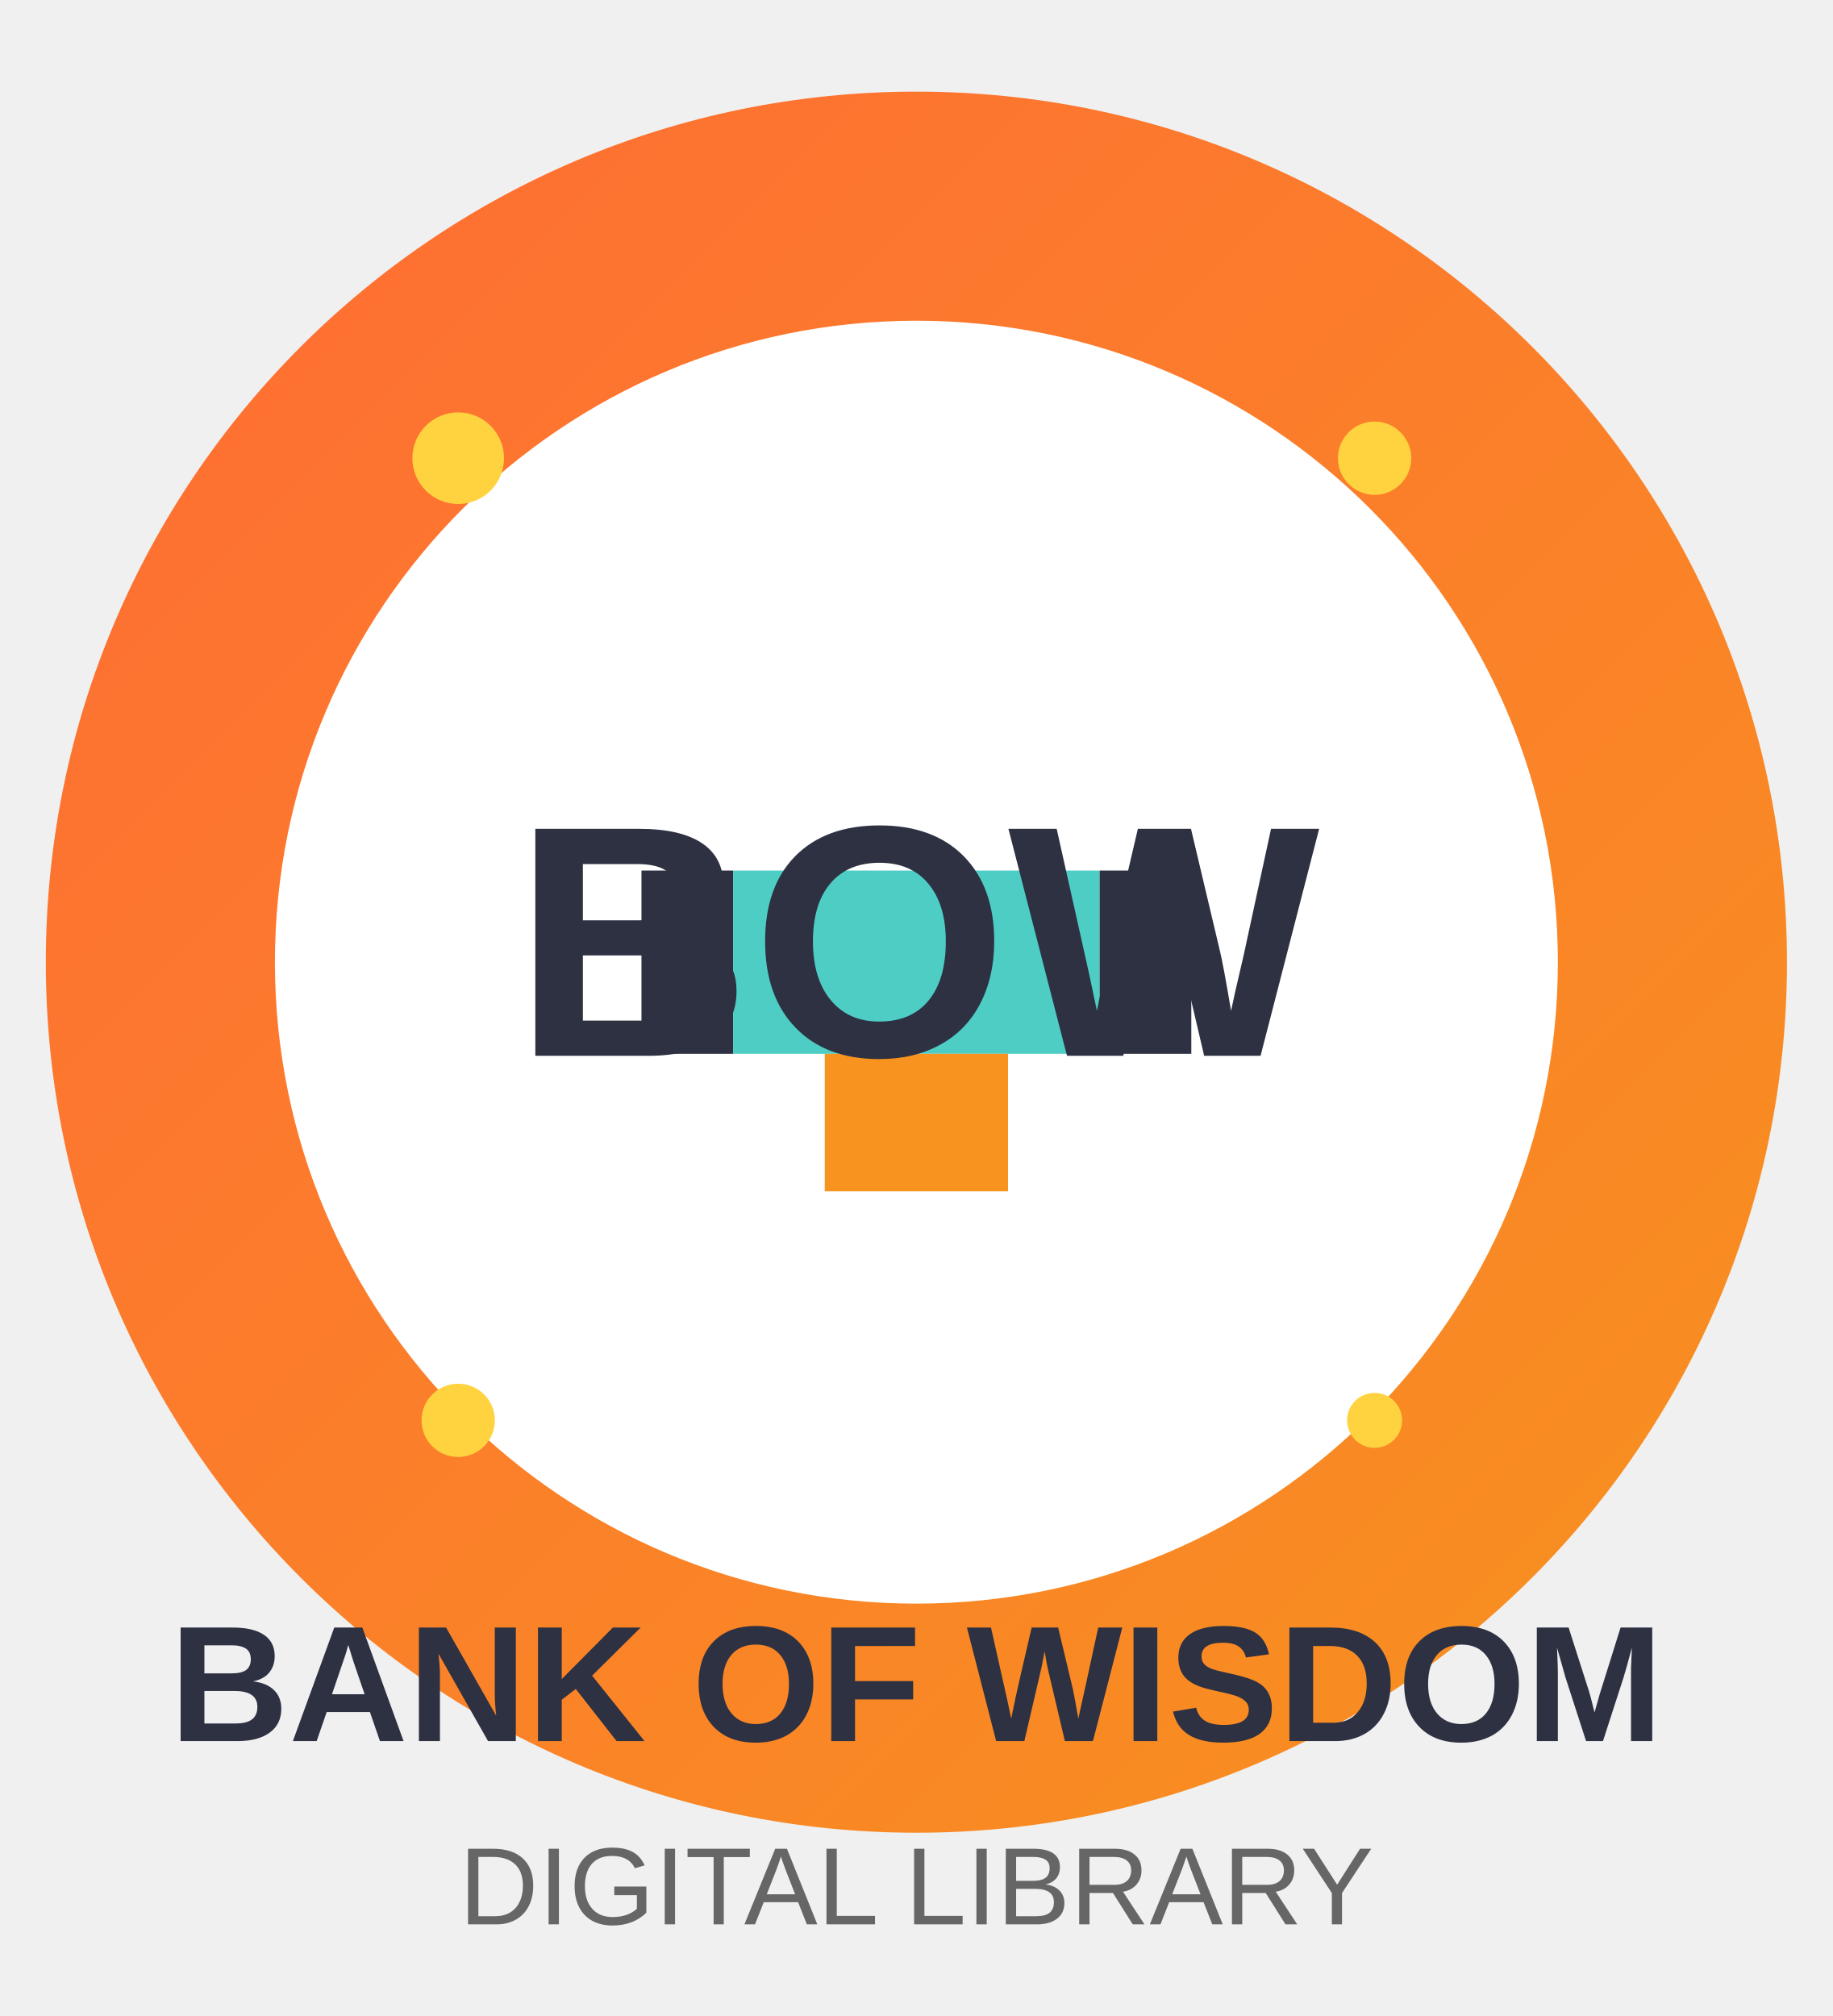
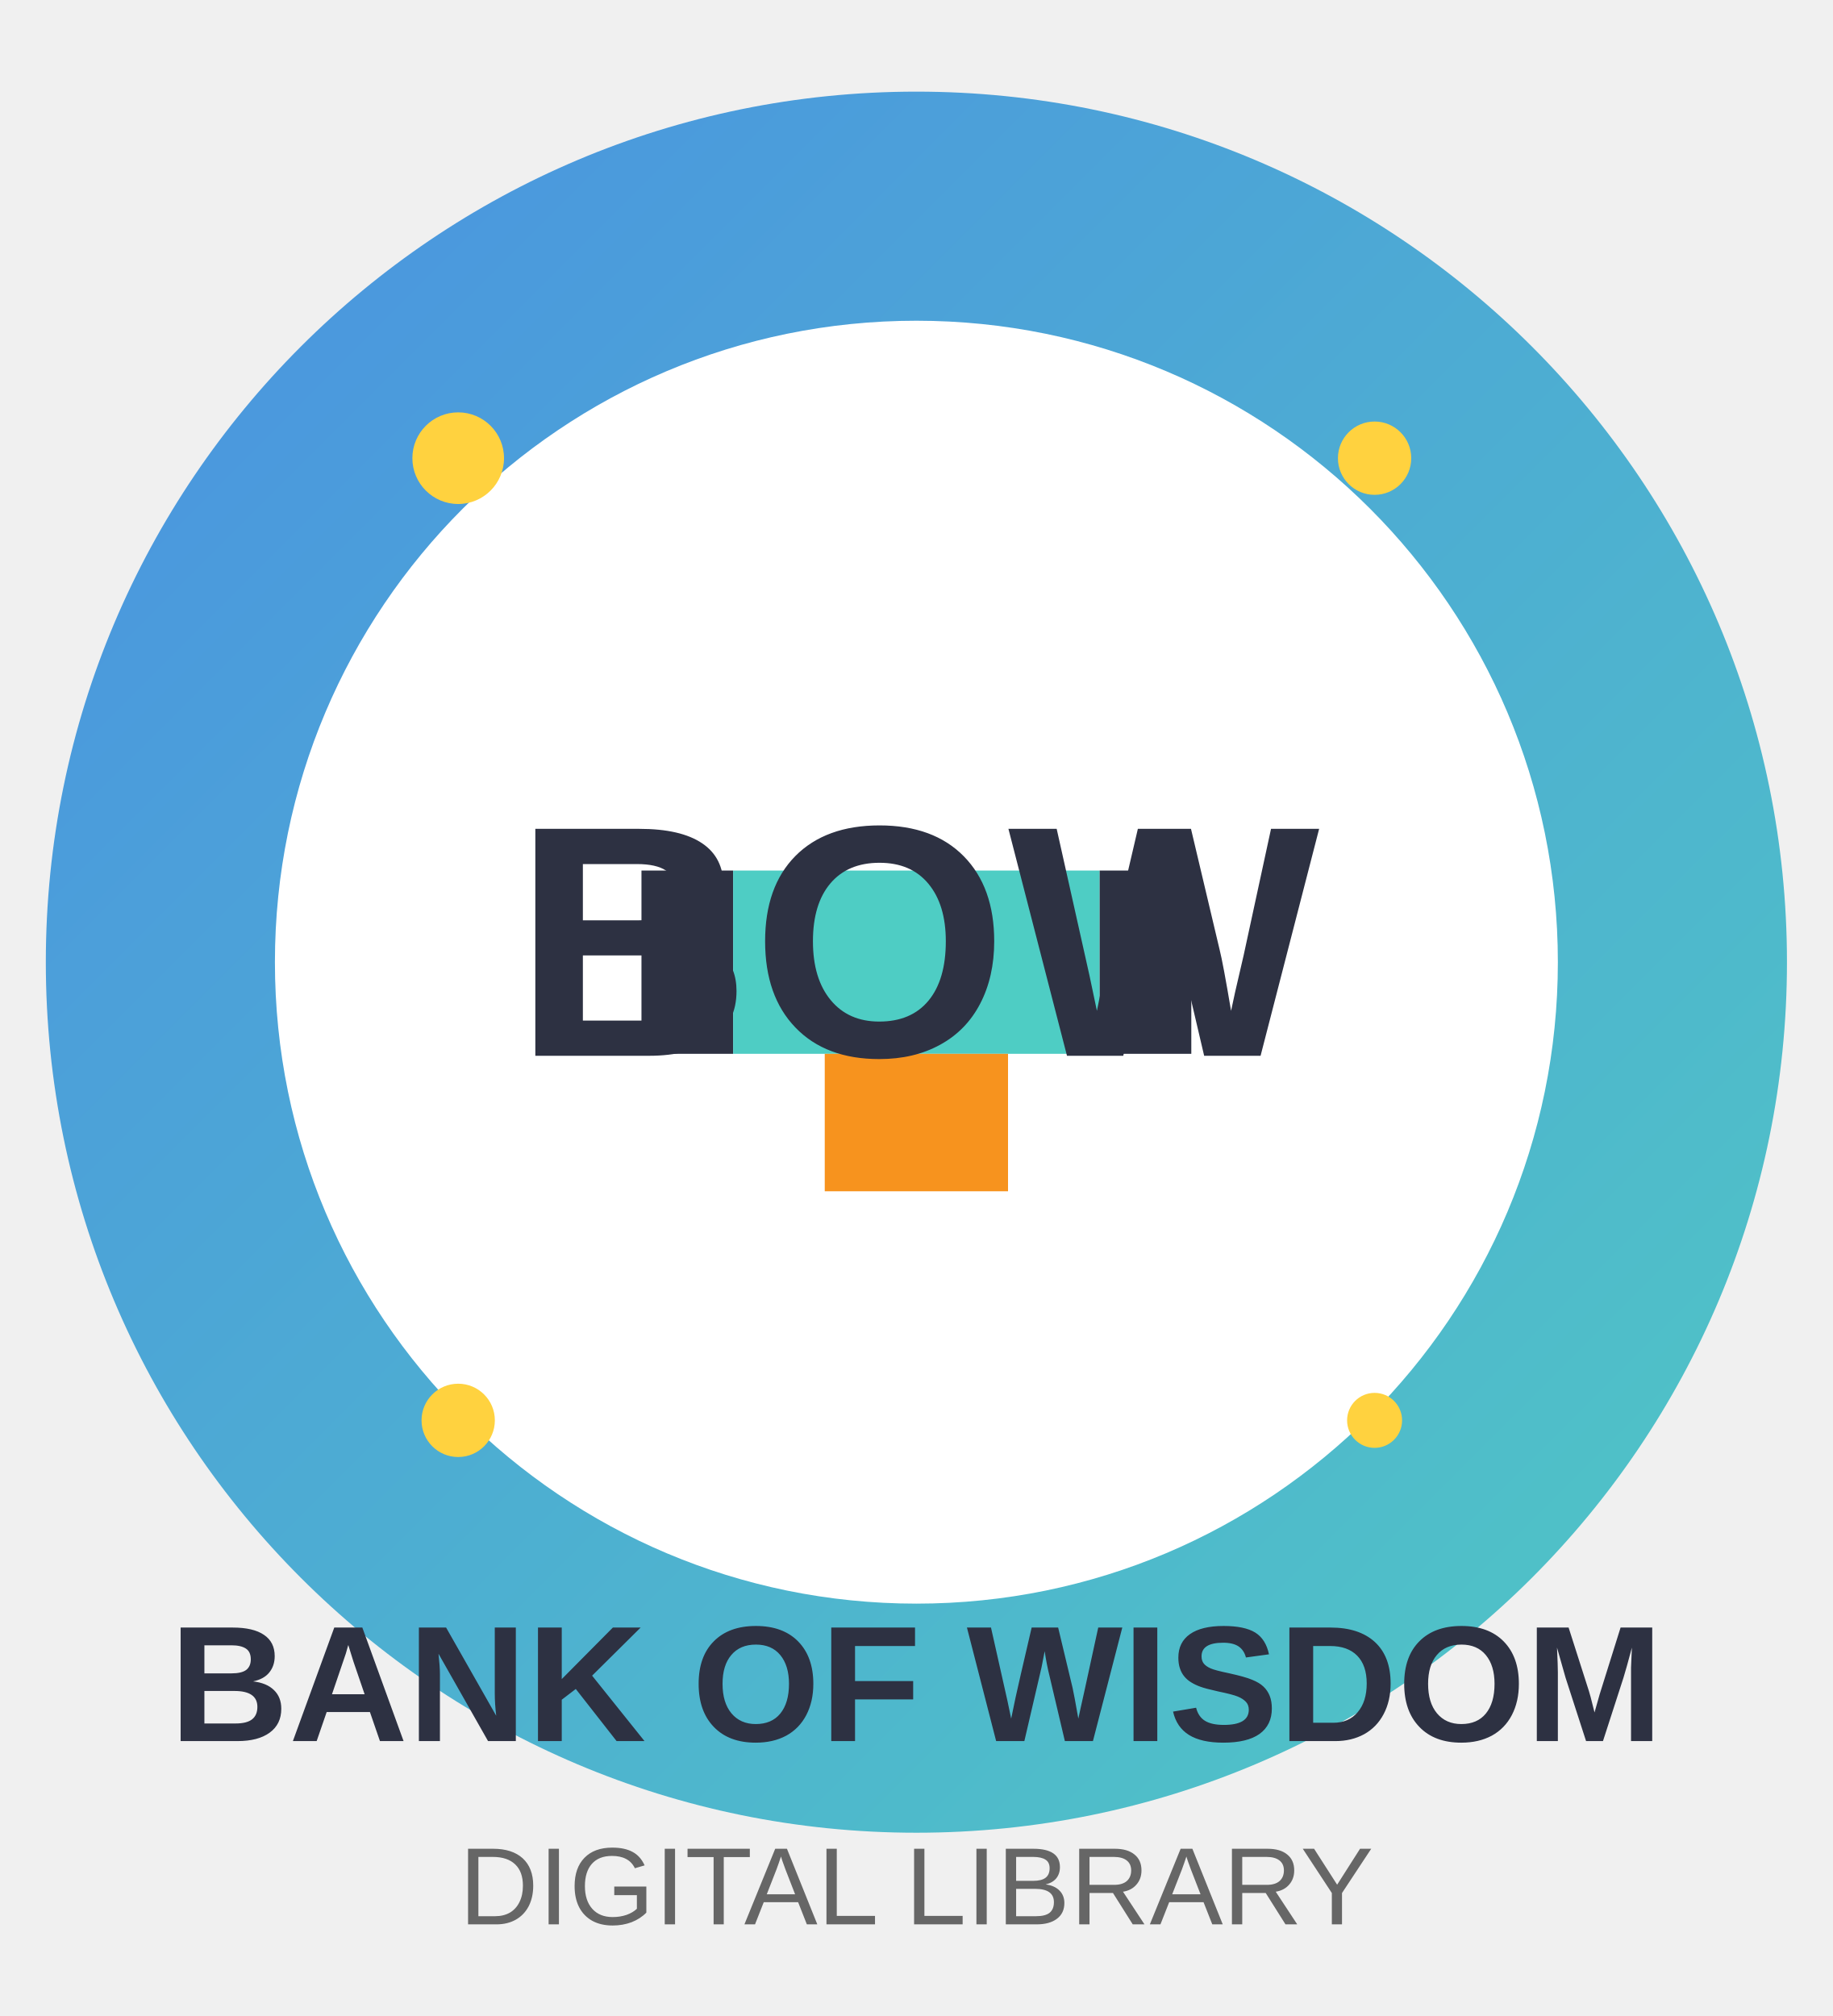
<svg xmlns="http://www.w3.org/2000/svg" viewBox="0 0 200 220" width="200" height="220">
  <defs>
    <linearGradient id="gradient" x1="0%" y1="0%" x2="100%" y2="100%">
-       <stop offset="0%" stop-color="#FF6B35" />
-       <stop offset="100%" stop-color="#F7931E" />
+       <stop offset="0%" stop-color="#4A90E2" />
+       <stop offset="100%" stop-color="#50C9C3" />
    </linearGradient>
+     <filter id="glow">
+       <feGaussianBlur stdDeviation="3" result="coloredBlur" />
+       <feMerge>
+         <feMergeNode in="coloredBlur" />
+         <feMergeNode in="SourceGraphic" />
+       </feMerge>
+     </filter>
  </defs>
  <circle cx="100" cy="105" r="95" fill="url(#gradient)" />
  <circle cx="100" cy="105" r="70" fill="white" />
  <path d="M 70 95 L 70 115 L 80 115 L 80 95 Z" fill="#2D3142" />
  <path d="M 80 95 L 80 115 L 120 115 L 120 95 Z" fill="#4ECDC4" />
  <path d="M 90 115 L 90 130 L 110 130 L 110 115 Z" fill="#F7931E" />
  <path d="M 120 95 L 120 115 L 130 115 L 130 95 Z" fill="#2D3142" />
  <text x="100" y="105" text-anchor="middle" font-family="Arial, sans-serif" font-size="36" font-weight="bold" fill="#2D3142" dominant-baseline="middle">BOW</text>
  <circle cx="50" cy="50" r="5" fill="#FFD23F" />
  <circle cx="150" cy="50" r="4" fill="#FFD23F" />
  <circle cx="150" cy="155" r="3" fill="#FFD23F" />
  <circle cx="50" cy="155" r="4" fill="#FFD23F" />
  <text x="100" y="190" text-anchor="middle" font-family="Arial, sans-serif" font-size="18" font-weight="bold" fill="#2D3142">BANK OF WISDOM</text>
  <text x="100" y="210" text-anchor="middle" font-family="Arial, sans-serif" font-size="12" fill="#666666">DIGITAL LIBRARY</text>
</svg>
